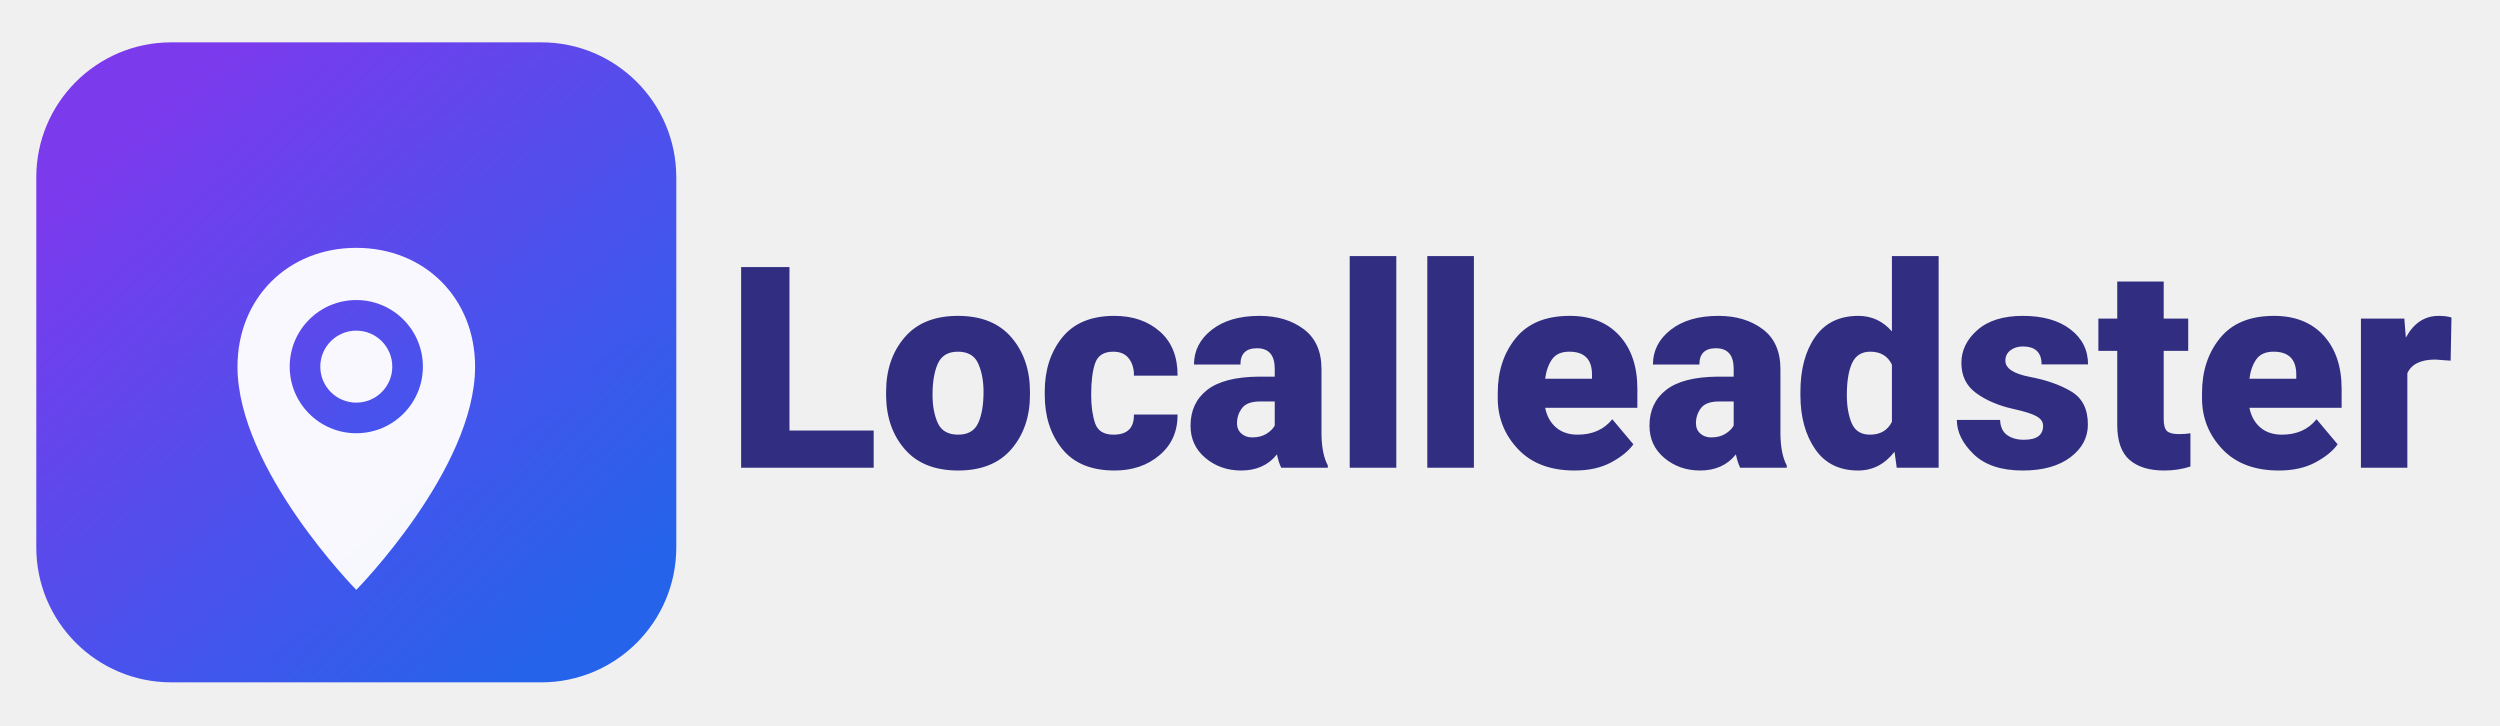
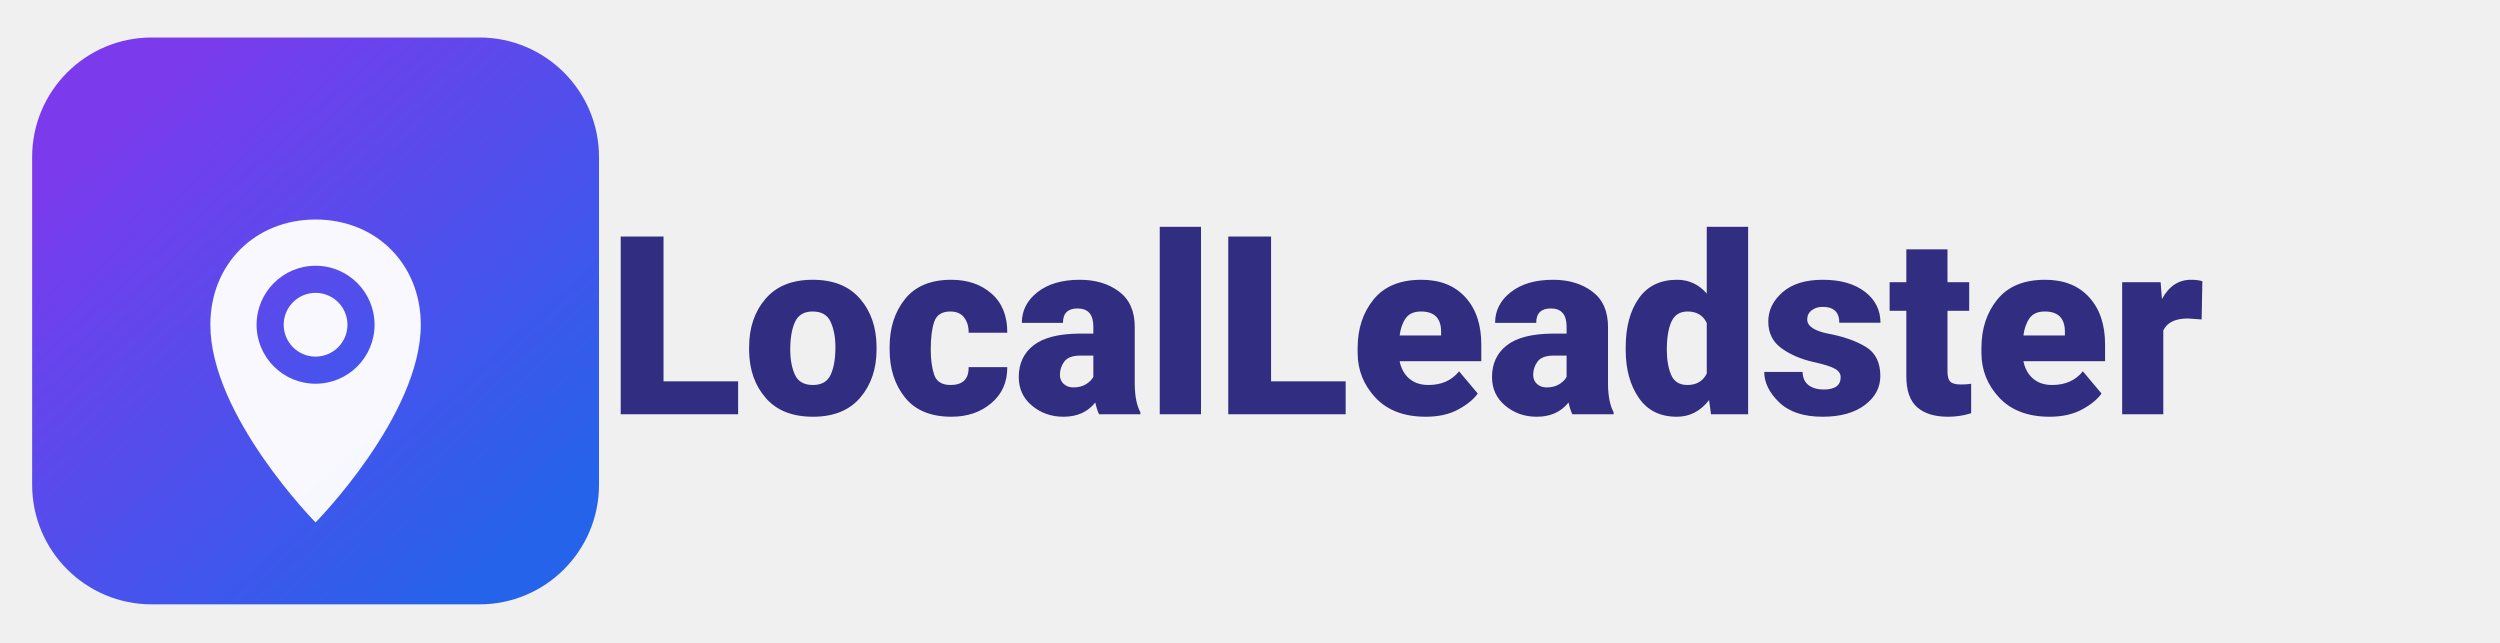
- <svg xmlns="http://www.w3.org/2000/svg" width="1240" height="360" viewBox="0 0 1240 360" role="img" aria-label="Localleadster logo">
+ <svg xmlns="http://www.w3.org/2000/svg" width="1400" height="360" viewBox="0 0 1400 360" role="img" aria-label="LocalLeadster logo">
  <defs>
    <linearGradient id="gMark" x1="80" y1="60" x2="440" y2="460" gradientUnits="userSpaceOnUse">
      <stop offset="0" stop-color="#7c3aed" />
      <stop offset="1" stop-color="#2563eb" />
    </linearGradient>
    <clipPath id="softSq">
      <rect width="512" height="512" rx="108" ry="108" />
    </clipPath>
  </defs>
  <g transform="translate(18, 21) scale(0.62)">
    <rect width="512" height="512" rx="108" ry="108" fill="url(#gMark)" />
    <g clip-path="url(#softSq)">
      <g transform="translate(256, 258) scale(0.72) translate(-256, -258)">
        <path d="M256 128c-76 0-132 56-132 132 0 114 132 248 132 248s132-134 132-248c0-76-56-132-132-132Z" fill="#ffffff" fill-opacity="0.96" />
        <circle cx="256" cy="260" r="74" fill="url(#gMark)" />
        <circle cx="256" cy="260" r="40" fill="#ffffff" fill-opacity="0.96" />
      </g>
    </g>
  </g>
-   <text x="360" y="232" font-family="ui-sans-serif, system-ui, -apple-system, Segoe UI, Roboto, Helvetica, Arial" font-size="140" font-weight="800" fill="#312e81">
-     Localleadster
+   <text x="340" y="232" font-family="ui-sans-serif, system-ui, -apple-system, Segoe UI, Roboto, Helvetica, Arial" font-size="140" font-weight="800" fill="#312e81">
+     LocalLeadster
  </text>
</svg>
